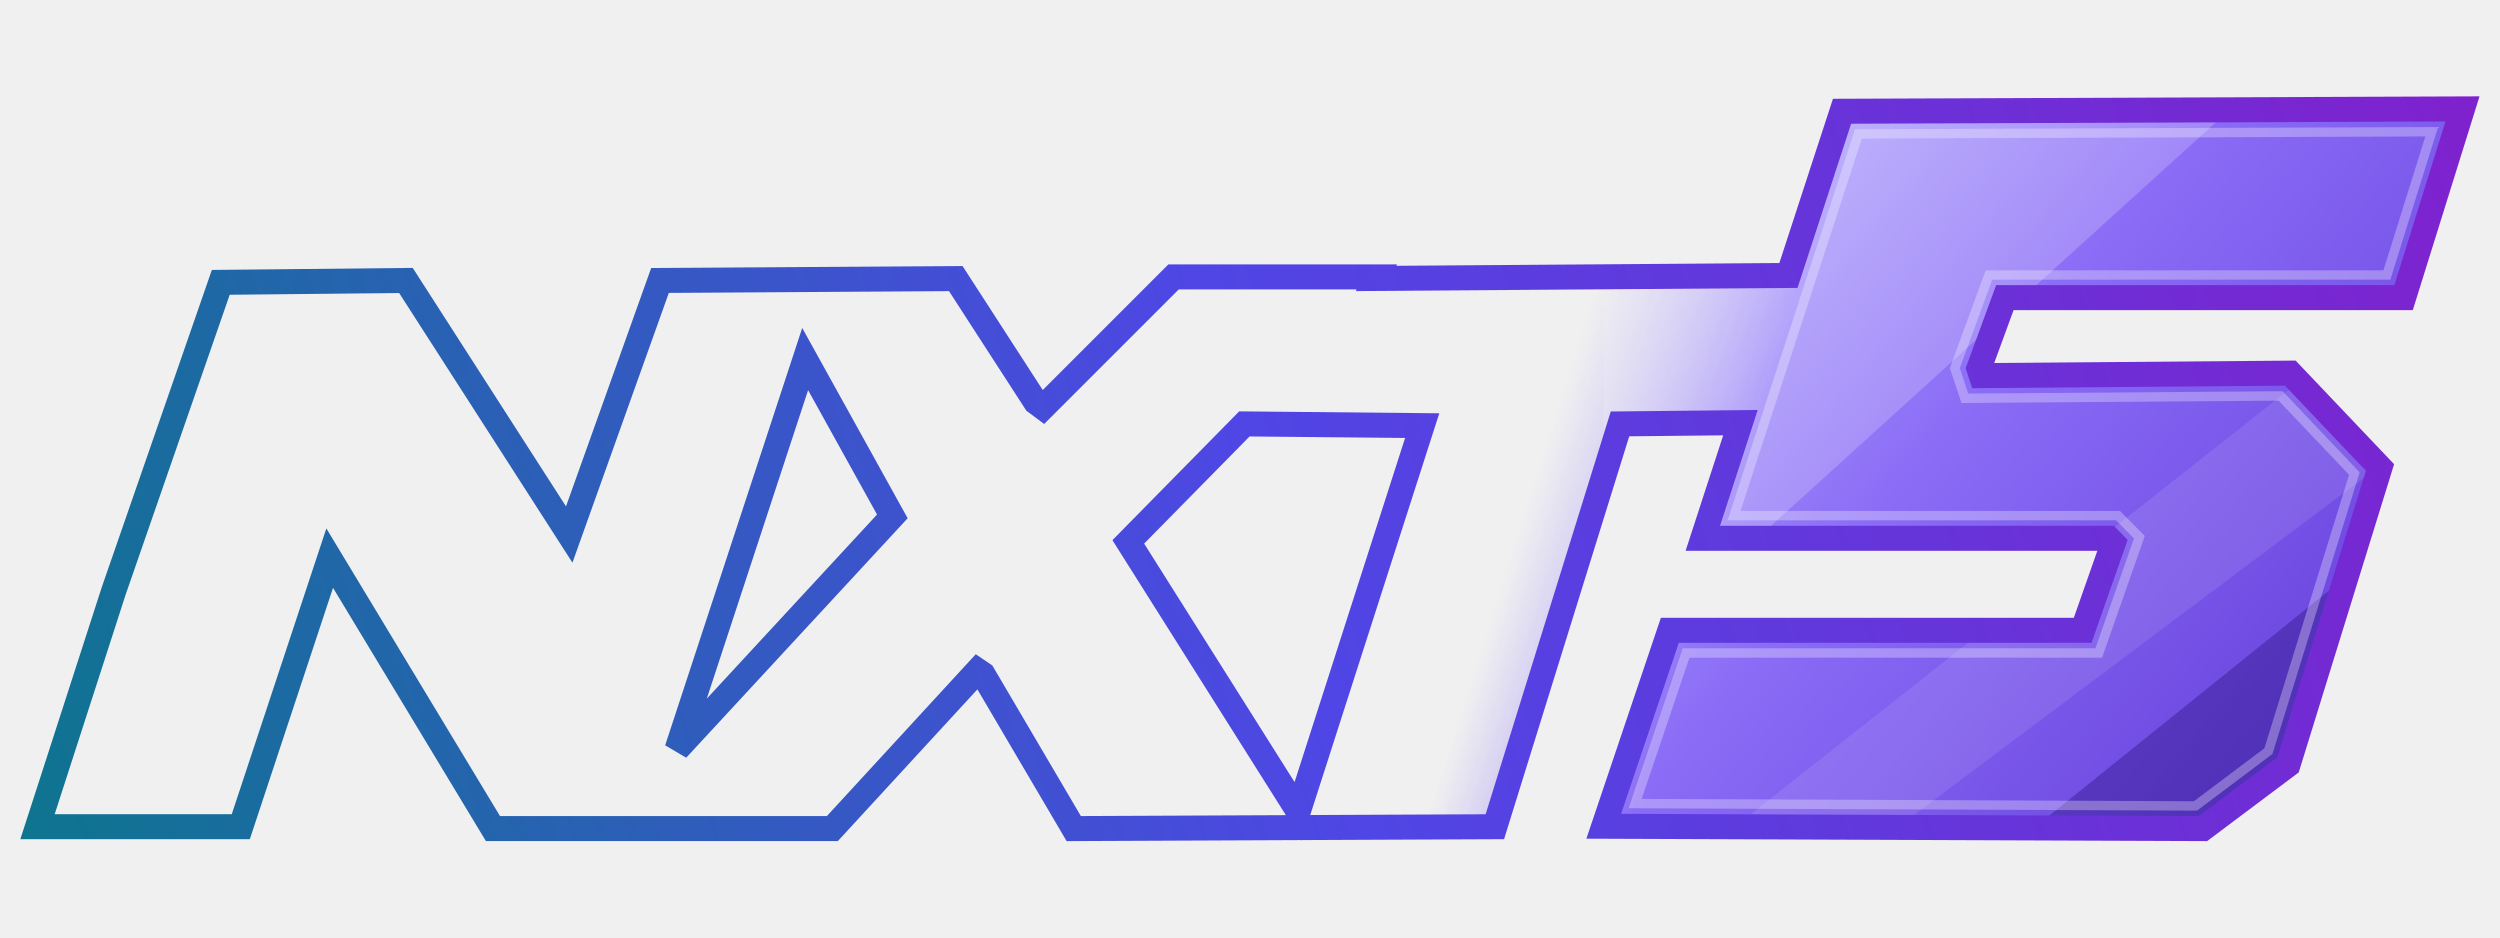
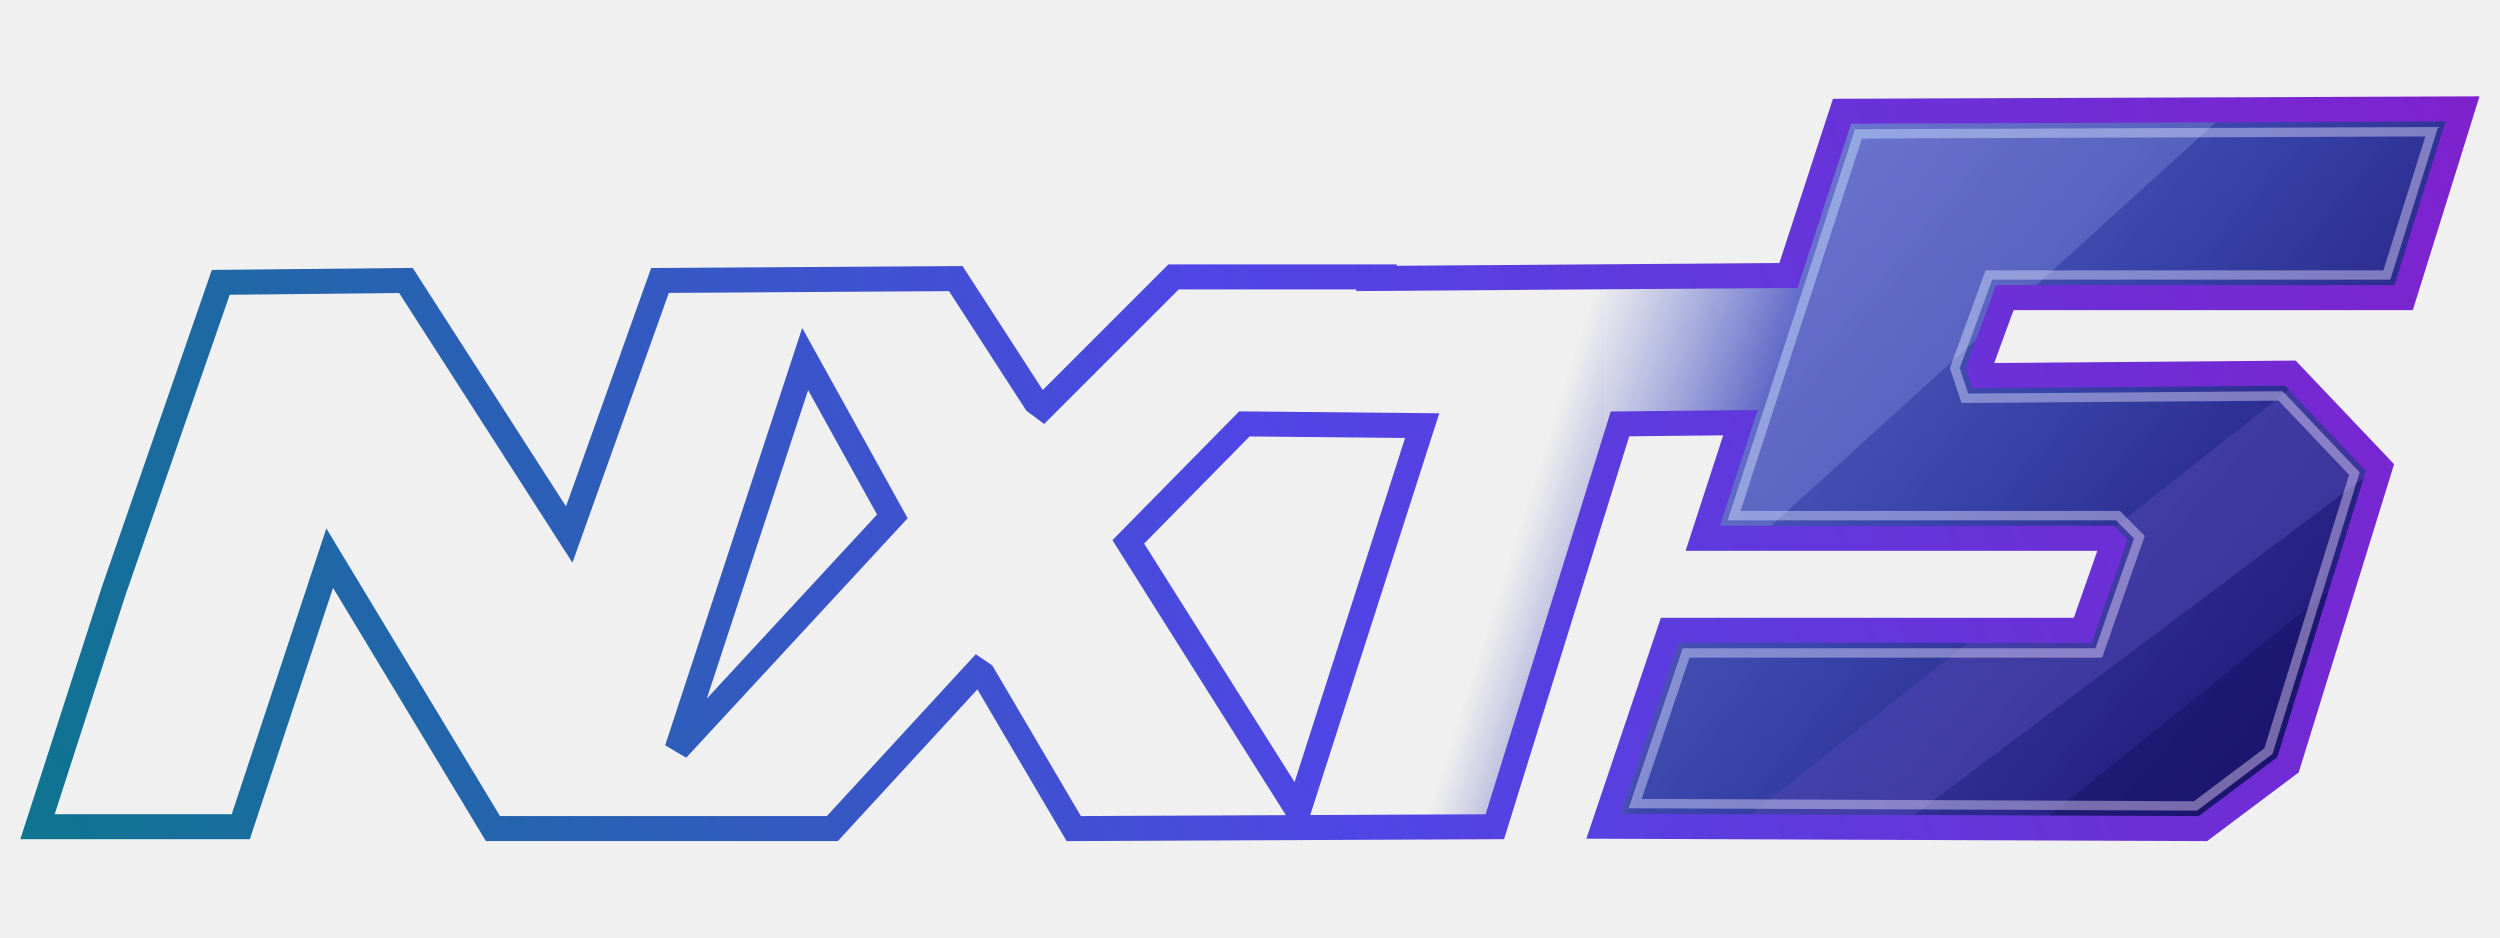
<svg xmlns="http://www.w3.org/2000/svg" width="1600" height="600" viewBox="0 0 1600 600">
  <defs>
    <linearGradient id="trait" gradientUnits="userSpaceOnUse" x1="24" y1="530.3" x2="1576" y2="69.7">
      <stop offset="0" stop-color="#0E7490" />
      <stop offset=".5" stop-color="#4F46E5" />
      <stop offset="1" stop-color="#7E22CE" />
    </linearGradient>
    <linearGradient id="verre" gradientUnits="userSpaceOnUse" x1="1026.4" y1="69.7" x2="1576" y2="530.3">
-       <stop offset="0" stop-color="#C2BCFF" />
-       <stop offset=".42" stop-color="#8A6CF6" />
-       <stop offset="1" stop-color="#5F35D6" />
+       <stop offset="0" stop-color="#6E7DD0" />
+       <stop offset=".22" stop-color="#555BBF" />
+       <stop offset=".46" stop-color="#3844A9" />
+       <stop offset=".66" stop-color="#2B2A8C" />
+       <stop offset=".84" stop-color="#201777" />
+       <stop offset="1" stop-color="#252581" />
+     </linearGradient>
+     <linearGradient id="biseau" gradientUnits="userSpaceOnUse" x1="1026.4" y1="69.7" x2="1576" y2="530.3">
+       <stop offset="0" stop-color="#B9F4FF" />
+       <stop offset=".5" stop-color="#EEE8FF" />
+       <stop offset="1" stop-color="#F6D8FF" />
    </linearGradient>
    <linearGradient id="naissance" gradientUnits="userSpaceOnUse" x1="1079" y1="0" x2="1198.04" y2="37.74">
      <stop offset="0" stop-color="#fff" stop-opacity="0" />
      <stop offset="1" stop-color="#fff" stop-opacity="1" />
    </linearGradient>
    <mask id="fondu" maskUnits="userSpaceOnUse" x="0" y="0" width="1600" height="600">
      <rect x="0" y="0" width="1600" height="600" fill="url(#naissance)" />
    </mask>
    <clipPath id="silhouette">
      <path d="M1178.9,71.2L1144.6,176.3L880.7,178.2L881.2,177.2L751.1,177.2L667.5,260.8L662.8,257.3L611.7,178.3L422.4,179.5L364.3,342.1L259.8,179.5L141.3,180.7L72.8,378.1L24.0,529.1L154.1,529.1L211.0,357.2L315.5,530.3L532.7,530.3L625.7,429.2L629.1,431.5L687.2,530.3L956.7,529.1L1036.8,271.3L1113.9,270.5L1089.8,344.5L1349.5,344.5L1352.5,347.6L1332.9,403.4L1068.7,403.4L1026.4,528.8L1409.9,530.3L1464.3,489.5L1523.2,299.2L1465.8,238.8L1268.0,240.4L1266.5,235.8L1283.1,190.5L1538.3,190.5L1576.0,69.7ZM830.9,519.3L722.1,346.8L796.4,271.3L910.2,272.4ZM515.3,229.8L571.1,330.5L433.3,479.5Z" />
    </clipPath>
  </defs>
  <g clip-path="url(#silhouette)" mask="url(#fondu)">
    <rect x="0" y="0" width="1600" height="600" fill="url(#verre)" />
-     <polygon points="1026.4,69.7 1427.6,69.7 1026.4,433.6" fill="#FFFFFF" opacity=".2" />
-     <polygon points="1108.8,530.3 1576.0,161.8 1576.0,258.5 1213.3,530.3" fill="#FFFFFF" opacity=".1" />
-     <polygon points="1576.0,309.2 1576.0,530.3 1301.2,530.3" fill="#2A1280" opacity=".4" />
-     <path d="M1556.3,84.3L1189.4,85.7L1109.8,330.0L1355.5,330.0L1369.2,343.8L1343.2,417.9L1079.1,417.9L1046.5,514.3L1405.1,515.8L1451.8,480.7L1506.8,303.1L1459.6,253.4L1257.5,254.9L1251.1,235.6L1272.9,176.0L1527.6,176.0Z" fill="none" stroke="#FFFFFF" stroke-opacity=".3" stroke-width="6" />
+     <polygon points="1026.4,69.7 1427.6,69.7 1026.4,433.6" fill="#8FA2E8" opacity=".3" />
+     <polygon points="1108.8,530.3 1576.0,161.8 1576.0,258.5 1213.3,530.3" fill="#5147B3" opacity=".5" />
+     <polygon points="1576.0,309.2 1576.0,530.3 1301.2,530.3" fill="#161164" opacity=".5" />
+     <path d="M1556.3,84.3L1189.4,85.7L1109.8,330.0L1355.5,330.0L1369.2,343.8L1343.2,417.9L1079.1,417.9L1046.5,514.3L1405.1,515.8L1451.8,480.7L1506.8,303.1L1459.6,253.4L1257.5,254.9L1251.1,235.6L1272.9,176.0L1527.6,176.0Z" fill="none" stroke="url(#biseau)" stroke-opacity=".42" stroke-width="6" />
  </g>
  <path d="M1178.9,71.2L1144.6,176.3L880.7,178.2L881.2,177.2L751.1,177.2L667.5,260.8L662.8,257.3L611.7,178.3L422.4,179.5L364.3,342.1L259.8,179.5L141.3,180.7L72.8,378.1L24.0,529.1L154.1,529.1L211.0,357.2L315.5,530.3L532.7,530.3L625.7,429.2L629.1,431.5L687.2,530.3L956.7,529.1L1036.8,271.3L1113.9,270.5L1089.8,344.5L1349.5,344.5L1352.5,347.6L1332.9,403.4L1068.7,403.4L1026.4,528.8L1409.9,530.3L1464.3,489.5L1523.2,299.2L1465.8,238.8L1268.0,240.4L1266.5,235.8L1283.1,190.5L1538.3,190.5L1576.0,69.7ZM830.9,519.3L722.1,346.8L796.4,271.3L910.2,272.4ZM515.3,229.8L571.1,330.5L433.3,479.5Z" fill="none" stroke="url(#trait)" stroke-width="16" stroke-linejoin="miter" />
</svg>
